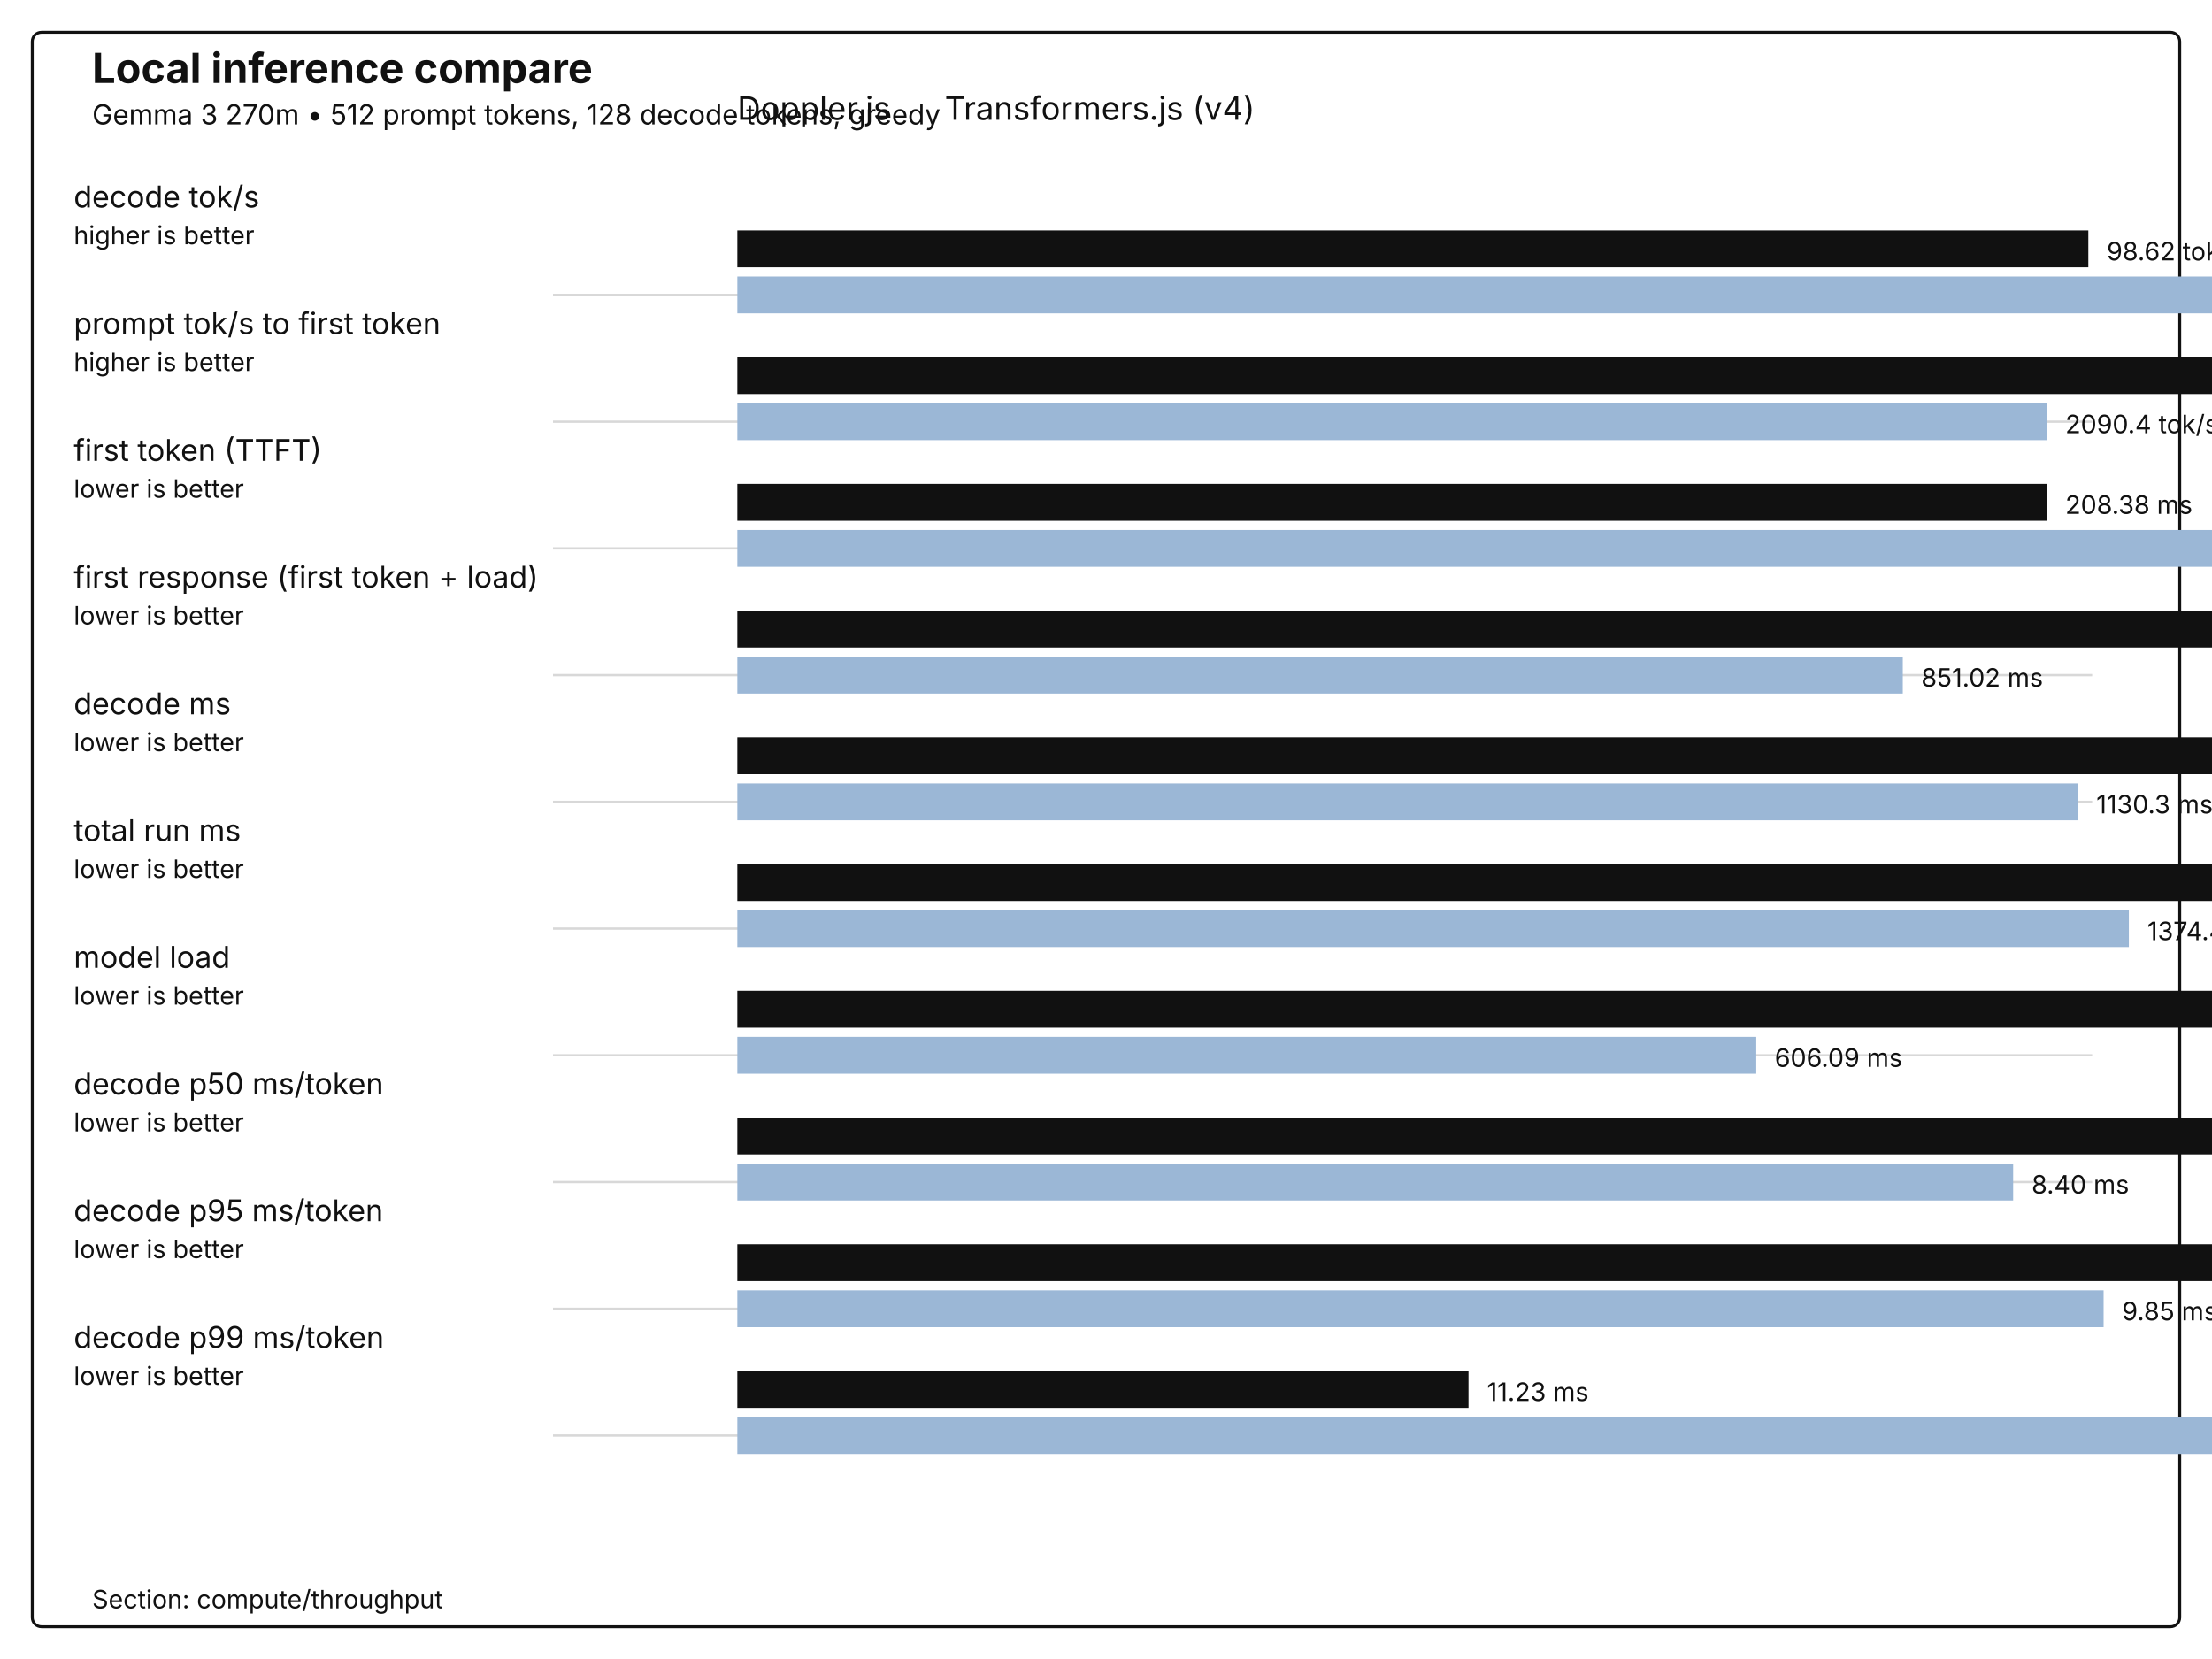
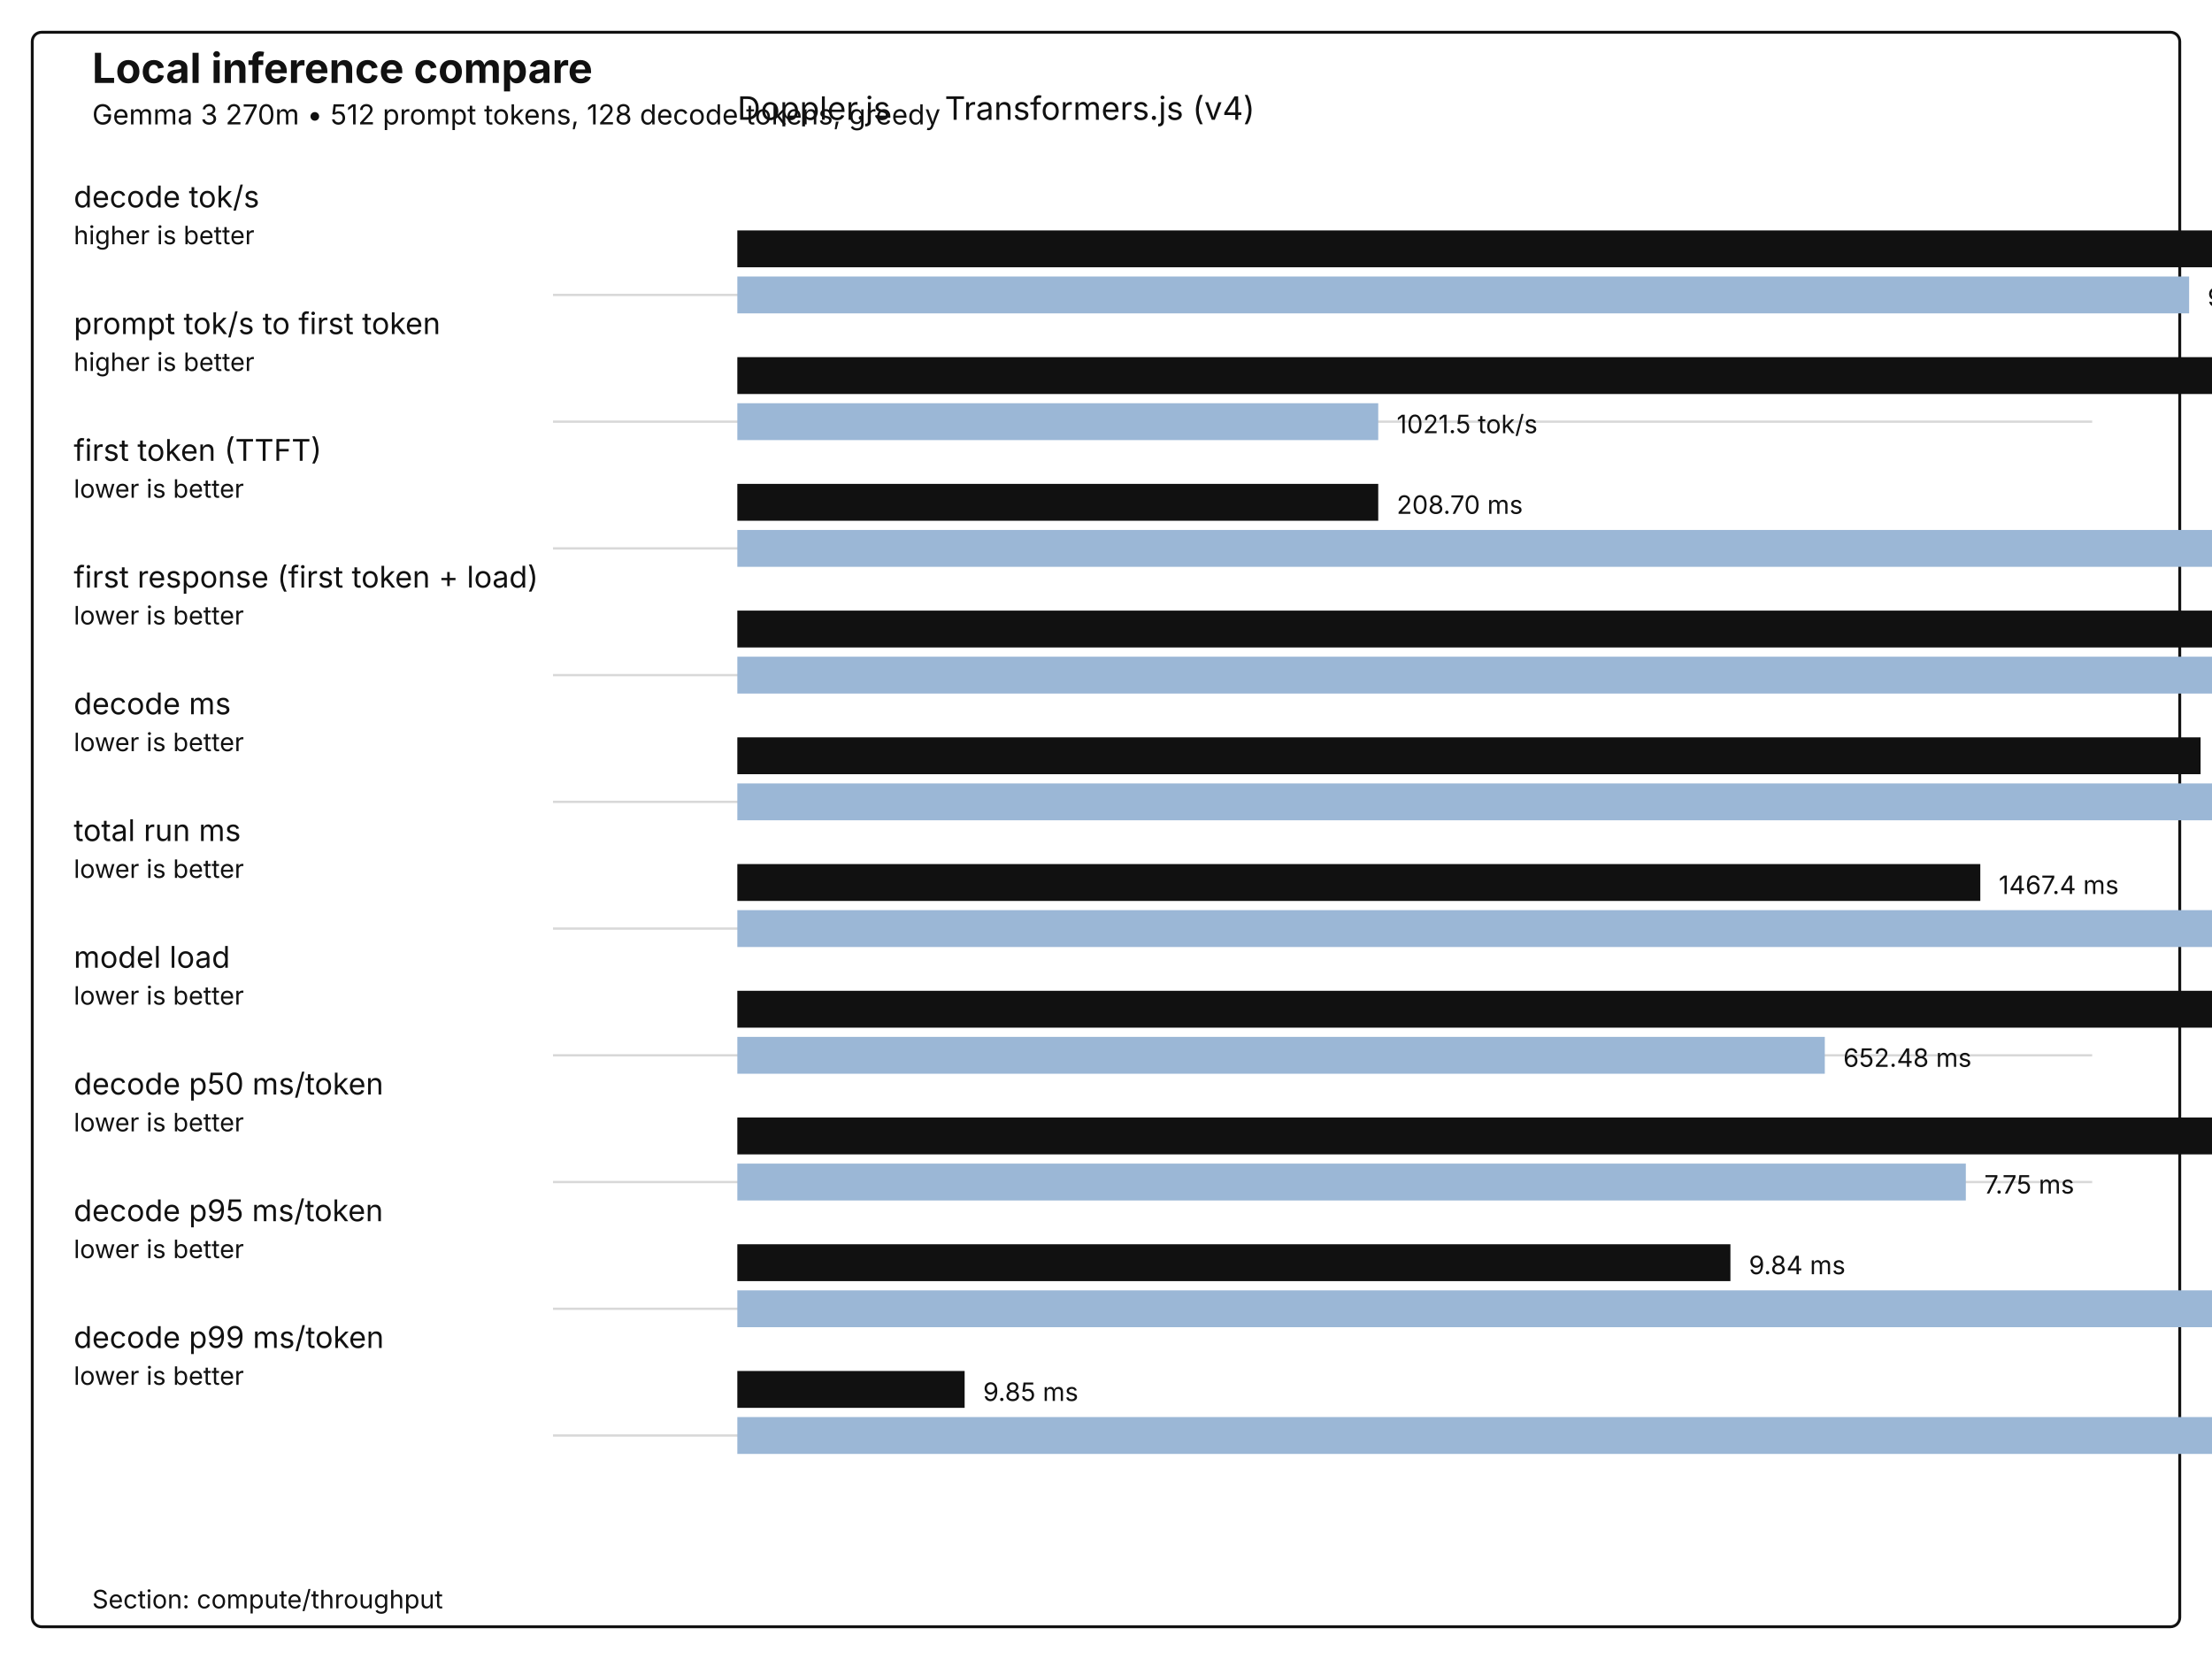
<svg xmlns="http://www.w3.org/2000/svg" width="960" height="720" viewBox="0 0 960 720" role="img" aria-labelledby="chart-title-1 chart-desc-1">
  <defs>
    <style>
  text { fill: #111111; font-family: Inter, "Segoe UI", "Helvetica Neue", Arial, sans-serif; letter-spacing: 0; }
</style>
  </defs>
  <rect x="0" y="0" width="960" height="720" fill="#ffffff" />
  <rect x="14" y="14" width="932" height="692" rx="4" fill="#ffffff" stroke="#111111" stroke-width="1.25" />
  <text x="32" y="90" fill="#111111" font-family="SFMono-Regular, Menlo, Consolas, 'Liberation Mono', monospace" font-size="13">decode tok/s</text>
  <text x="32" y="106" fill="#5a5a5a" font-family="SFMono-Regular, Menlo, Consolas, 'Liberation Mono', monospace" font-size="11">higher is better</text>
  <line x1="240" y1="128" x2="908" y2="128" stroke="#d8d8d8" stroke-width="1" />
-   <rect x="320" y="100" width="586.331" height="16" fill="#111111" />
-   <text x="914.331" y="113" fill="#111111" font-family="SFMono-Regular, Menlo, Consolas, 'Liberation Mono', monospace" font-size="11">98.62 tok/s</text>
-   <rect x="320" y="120" width="668" height="16" fill="#9bb7d6" />
-   <text x="996" y="133" fill="#9bb7d6" font-family="SFMono-Regular, Menlo, Consolas, 'Liberation Mono', monospace" font-size="11">112.36 tok/s</text>
+   <rect x="320" y="100" width="668" height="16" fill="#111111" />
+   <text x="996" y="113" fill="#111111" font-family="SFMono-Regular, Menlo, Consolas, 'Liberation Mono', monospace" font-size="11">103.00 tok/s</text>
+   <rect x="320" y="120" width="630.078" height="16" fill="#9bb7d6" />
+   <text x="958.078" y="133" fill="#9bb7d6" font-family="SFMono-Regular, Menlo, Consolas, 'Liberation Mono', monospace" font-size="11">97.15 tok/s</text>
  <text x="32" y="145" fill="#111111" font-family="SFMono-Regular, Menlo, Consolas, 'Liberation Mono', monospace" font-size="13">prompt tok/s to first token</text>
  <text x="32" y="161" fill="#5a5a5a" font-family="SFMono-Regular, Menlo, Consolas, 'Liberation Mono', monospace" font-size="11">higher is better</text>
  <line x1="240" y1="183" x2="908" y2="183" stroke="#d8d8d8" stroke-width="1" />
  <rect x="320" y="155" width="668" height="16" fill="#111111" />
-   <text x="996" y="168" fill="#111111" font-family="SFMono-Regular, Menlo, Consolas, 'Liberation Mono', monospace" font-size="11">2457.1 tok/s</text>
-   <rect x="320" y="175" width="568.305" height="16" fill="#9bb7d6" />
-   <text x="896.305" y="188" fill="#9bb7d6" font-family="SFMono-Regular, Menlo, Consolas, 'Liberation Mono', monospace" font-size="11">2090.4 tok/s</text>
+   <text x="996" y="168" fill="#111111" font-family="SFMono-Regular, Menlo, Consolas, 'Liberation Mono', monospace" font-size="11">2453.3 tok/s</text>
+   <rect x="320" y="175" width="278.149" height="16" fill="#9bb7d6" />
+   <text x="606.149" y="188" fill="#9bb7d6" font-family="SFMono-Regular, Menlo, Consolas, 'Liberation Mono', monospace" font-size="11">1021.5 tok/s</text>
  <text x="32" y="200" fill="#111111" font-family="SFMono-Regular, Menlo, Consolas, 'Liberation Mono', monospace" font-size="13">first token (TTFT)</text>
  <text x="32" y="216" fill="#5a5a5a" font-family="SFMono-Regular, Menlo, Consolas, 'Liberation Mono', monospace" font-size="11">lower is better</text>
  <line x1="240" y1="238" x2="908" y2="238" stroke="#d8d8d8" stroke-width="1" />
-   <rect x="320" y="210" width="568.305" height="16" fill="#111111" />
-   <text x="896.305" y="223" fill="#111111" font-family="SFMono-Regular, Menlo, Consolas, 'Liberation Mono', monospace" font-size="11">208.38 ms</text>
+   <rect x="320" y="210" width="278.15" height="16" fill="#111111" />
+   <text x="606.15" y="223" fill="#111111" font-family="SFMono-Regular, Menlo, Consolas, 'Liberation Mono', monospace" font-size="11">208.70 ms</text>
  <rect x="320" y="230" width="668" height="16" fill="#9bb7d6" />
-   <text x="996" y="243" fill="#9bb7d6" font-family="SFMono-Regular, Menlo, Consolas, 'Liberation Mono', monospace" font-size="11">244.94 ms</text>
+   <text x="996" y="243" fill="#9bb7d6" font-family="SFMono-Regular, Menlo, Consolas, 'Liberation Mono', monospace" font-size="11">501.21 ms</text>
  <text x="32" y="255" fill="#111111" font-family="SFMono-Regular, Menlo, Consolas, 'Liberation Mono', monospace" font-size="13">first response (first token + load)</text>
  <text x="32" y="271" fill="#5a5a5a" font-family="SFMono-Regular, Menlo, Consolas, 'Liberation Mono', monospace" font-size="11">lower is better</text>
  <line x1="240" y1="293" x2="908" y2="293" stroke="#d8d8d8" stroke-width="1" />
-   <rect x="320" y="265" width="668" height="16" fill="#111111" />
-   <text x="996" y="278" fill="#111111" font-family="SFMono-Regular, Menlo, Consolas, 'Liberation Mono', monospace" font-size="11">1123.9 ms</text>
-   <rect x="320" y="285" width="505.801" height="16" fill="#9bb7d6" />
-   <text x="833.801" y="298" fill="#9bb7d6" font-family="SFMono-Regular, Menlo, Consolas, 'Liberation Mono', monospace" font-size="11">851.02 ms</text>
+   <rect x="320" y="265" width="655.56" height="16" fill="#111111" />
+   <text x="983.56" y="278" fill="#111111" font-family="SFMono-Regular, Menlo, Consolas, 'Liberation Mono', monospace" font-size="11">1132.2 ms</text>
+   <rect x="320" y="285" width="668" height="16" fill="#9bb7d6" />
+   <text x="996" y="298" fill="#9bb7d6" font-family="SFMono-Regular, Menlo, Consolas, 'Liberation Mono', monospace" font-size="11">1153.7 ms</text>
  <text x="32" y="310" fill="#111111" font-family="SFMono-Regular, Menlo, Consolas, 'Liberation Mono', monospace" font-size="13">decode ms</text>
  <text x="32" y="326" fill="#5a5a5a" font-family="SFMono-Regular, Menlo, Consolas, 'Liberation Mono', monospace" font-size="11">lower is better</text>
  <line x1="240" y1="348" x2="908" y2="348" stroke="#d8d8d8" stroke-width="1" />
-   <rect x="320" y="320" width="668" height="16" fill="#111111" />
-   <text x="996" y="333" fill="#111111" font-family="SFMono-Regular, Menlo, Consolas, 'Liberation Mono', monospace" font-size="11">1297.8 ms</text>
-   <rect x="320" y="340" width="581.778" height="16" fill="#9bb7d6" />
-   <text x="909.778" y="353" fill="#9bb7d6" font-family="SFMono-Regular, Menlo, Consolas, 'Liberation Mono', monospace" font-size="11">1130.3 ms</text>
+   <rect x="320" y="320" width="635.045" height="16" fill="#111111" />
+   <text x="963.045" y="333" fill="#111111" font-family="SFMono-Regular, Menlo, Consolas, 'Liberation Mono', monospace" font-size="11">1242.7 ms</text>
+   <rect x="320" y="340" width="668" height="16" fill="#9bb7d6" />
+   <text x="996" y="353" fill="#9bb7d6" font-family="SFMono-Regular, Menlo, Consolas, 'Liberation Mono', monospace" font-size="11">1307.2 ms</text>
  <text x="32" y="365" fill="#111111" font-family="SFMono-Regular, Menlo, Consolas, 'Liberation Mono', monospace" font-size="13">total run ms</text>
  <text x="32" y="381" fill="#5a5a5a" font-family="SFMono-Regular, Menlo, Consolas, 'Liberation Mono', monospace" font-size="11">lower is better</text>
  <line x1="240" y1="403" x2="908" y2="403" stroke="#d8d8d8" stroke-width="1" />
-   <rect x="320" y="375" width="668" height="16" fill="#111111" />
-   <text x="996" y="388" fill="#111111" font-family="SFMono-Regular, Menlo, Consolas, 'Liberation Mono', monospace" font-size="11">1520.2 ms</text>
-   <rect x="320" y="395" width="603.923" height="16" fill="#9bb7d6" />
-   <text x="931.923" y="408" fill="#9bb7d6" font-family="SFMono-Regular, Menlo, Consolas, 'Liberation Mono', monospace" font-size="11">1374.4 ms</text>
+   <rect x="320" y="375" width="539.446" height="16" fill="#111111" />
+   <text x="867.446" y="388" fill="#111111" font-family="SFMono-Regular, Menlo, Consolas, 'Liberation Mono', monospace" font-size="11">1467.4 ms</text>
+   <rect x="320" y="395" width="668" height="16" fill="#9bb7d6" />
+   <text x="996" y="408" fill="#9bb7d6" font-family="SFMono-Regular, Menlo, Consolas, 'Liberation Mono', monospace" font-size="11">1817.1 ms</text>
  <text x="32" y="420" fill="#111111" font-family="SFMono-Regular, Menlo, Consolas, 'Liberation Mono', monospace" font-size="13">model load</text>
  <text x="32" y="436" fill="#5a5a5a" font-family="SFMono-Regular, Menlo, Consolas, 'Liberation Mono', monospace" font-size="11">lower is better</text>
  <line x1="240" y1="458" x2="908" y2="458" stroke="#d8d8d8" stroke-width="1" />
  <rect x="320" y="430" width="668" height="16" fill="#111111" />
-   <text x="996" y="443" fill="#111111" font-family="SFMono-Regular, Menlo, Consolas, 'Liberation Mono', monospace" font-size="11">915.55 ms</text>
-   <rect x="320" y="450" width="442.213" height="16" fill="#9bb7d6" />
-   <text x="770.213" y="463" fill="#9bb7d6" font-family="SFMono-Regular, Menlo, Consolas, 'Liberation Mono', monospace" font-size="11">606.09 ms</text>
+   <text x="996" y="443" fill="#111111" font-family="SFMono-Regular, Menlo, Consolas, 'Liberation Mono', monospace" font-size="11">923.50 ms</text>
+   <rect x="320" y="450" width="471.958" height="16" fill="#9bb7d6" />
+   <text x="799.958" y="463" fill="#9bb7d6" font-family="SFMono-Regular, Menlo, Consolas, 'Liberation Mono', monospace" font-size="11">652.48 ms</text>
  <text x="32" y="475" fill="#111111" font-family="SFMono-Regular, Menlo, Consolas, 'Liberation Mono', monospace" font-size="13">decode p50 ms/token</text>
  <text x="32" y="491" fill="#5a5a5a" font-family="SFMono-Regular, Menlo, Consolas, 'Liberation Mono', monospace" font-size="11">lower is better</text>
  <line x1="240" y1="513" x2="908" y2="513" stroke="#d8d8d8" stroke-width="1" />
  <rect x="320" y="485" width="668" height="16" fill="#111111" />
-   <text x="996" y="498" fill="#111111" font-family="SFMono-Regular, Menlo, Consolas, 'Liberation Mono', monospace" font-size="11">10.14 ms</text>
-   <rect x="320" y="505" width="553.702" height="16" fill="#9bb7d6" />
-   <text x="881.702" y="518" fill="#9bb7d6" font-family="SFMono-Regular, Menlo, Consolas, 'Liberation Mono', monospace" font-size="11">8.40 ms</text>
+   <text x="996" y="498" fill="#111111" font-family="SFMono-Regular, Menlo, Consolas, 'Liberation Mono', monospace" font-size="11">9.71 ms</text>
+   <rect x="320" y="505" width="533.162" height="16" fill="#9bb7d6" />
+   <text x="861.162" y="518" fill="#9bb7d6" font-family="SFMono-Regular, Menlo, Consolas, 'Liberation Mono', monospace" font-size="11">7.75 ms</text>
  <text x="32" y="530" fill="#111111" font-family="SFMono-Regular, Menlo, Consolas, 'Liberation Mono', monospace" font-size="13">decode p95 ms/token</text>
  <text x="32" y="546" fill="#5a5a5a" font-family="SFMono-Regular, Menlo, Consolas, 'Liberation Mono', monospace" font-size="11">lower is better</text>
  <line x1="240" y1="568" x2="908" y2="568" stroke="#d8d8d8" stroke-width="1" />
-   <rect x="320" y="540" width="668" height="16" fill="#111111" />
-   <text x="996" y="553" fill="#111111" font-family="SFMono-Regular, Menlo, Consolas, 'Liberation Mono', monospace" font-size="11">11.10 ms</text>
-   <rect x="320" y="560" width="592.955" height="16" fill="#9bb7d6" />
-   <text x="920.955" y="573" fill="#9bb7d6" font-family="SFMono-Regular, Menlo, Consolas, 'Liberation Mono', monospace" font-size="11">9.85 ms</text>
+   <rect x="320" y="540" width="430.996" height="16" fill="#111111" />
+   <text x="758.996" y="553" fill="#111111" font-family="SFMono-Regular, Menlo, Consolas, 'Liberation Mono', monospace" font-size="11">9.84 ms</text>
+   <rect x="320" y="560" width="668" height="16" fill="#9bb7d6" />
+   <text x="996" y="573" fill="#9bb7d6" font-family="SFMono-Regular, Menlo, Consolas, 'Liberation Mono', monospace" font-size="11">15.25 ms</text>
  <text x="32" y="585" fill="#111111" font-family="SFMono-Regular, Menlo, Consolas, 'Liberation Mono', monospace" font-size="13">decode p99 ms/token</text>
  <text x="32" y="601" fill="#5a5a5a" font-family="SFMono-Regular, Menlo, Consolas, 'Liberation Mono', monospace" font-size="11">lower is better</text>
  <line x1="240" y1="623" x2="908" y2="623" stroke="#d8d8d8" stroke-width="1" />
-   <rect x="320" y="595" width="317.328" height="16" fill="#111111" />
-   <text x="645.328" y="608" fill="#111111" font-family="SFMono-Regular, Menlo, Consolas, 'Liberation Mono', monospace" font-size="11">11.23 ms</text>
+   <rect x="320" y="595" width="98.649" height="16" fill="#111111" />
+   <text x="426.649" y="608" fill="#111111" font-family="SFMono-Regular, Menlo, Consolas, 'Liberation Mono', monospace" font-size="11">9.85 ms</text>
  <rect x="320" y="615" width="668" height="16" fill="#9bb7d6" />
-   <text x="996" y="628" fill="#9bb7d6" font-family="SFMono-Regular, Menlo, Consolas, 'Liberation Mono', monospace" font-size="11">23.64 ms</text>
+   <text x="996" y="628" fill="#9bb7d6" font-family="SFMono-Regular, Menlo, Consolas, 'Liberation Mono', monospace" font-size="11">66.70 ms</text>
  <text x="320" y="52" fill="#111111" font-family="SFMono-Regular, Menlo, Consolas, 'Liberation Mono', monospace" font-size="14">Doppler.js</text>
  <text x="410" y="52" fill="#9bb7d6" font-family="SFMono-Regular, Menlo, Consolas, 'Liberation Mono', monospace" font-size="14">Transformers.js (v4)</text>
  <text x="40" y="36" fill="#111111" font-family="SFMono-Regular, Menlo, Consolas, 'Liberation Mono', monospace" font-size="18" font-weight="bold">Local inference compare</text>
  <text x="40" y="54" fill="#5a5a5a" font-family="SFMono-Regular, Menlo, Consolas, 'Liberation Mono', monospace" font-size="12">Gemma 3 270m • 512 prompt tokens, 128 decode tokens, greedy</text>
  <text x="40" y="698" fill="#5a5a5a" font-family="SFMono-Regular, Menlo, Consolas, 'Liberation Mono', monospace" font-size="11">Section: compute/throughput</text>
</svg>
